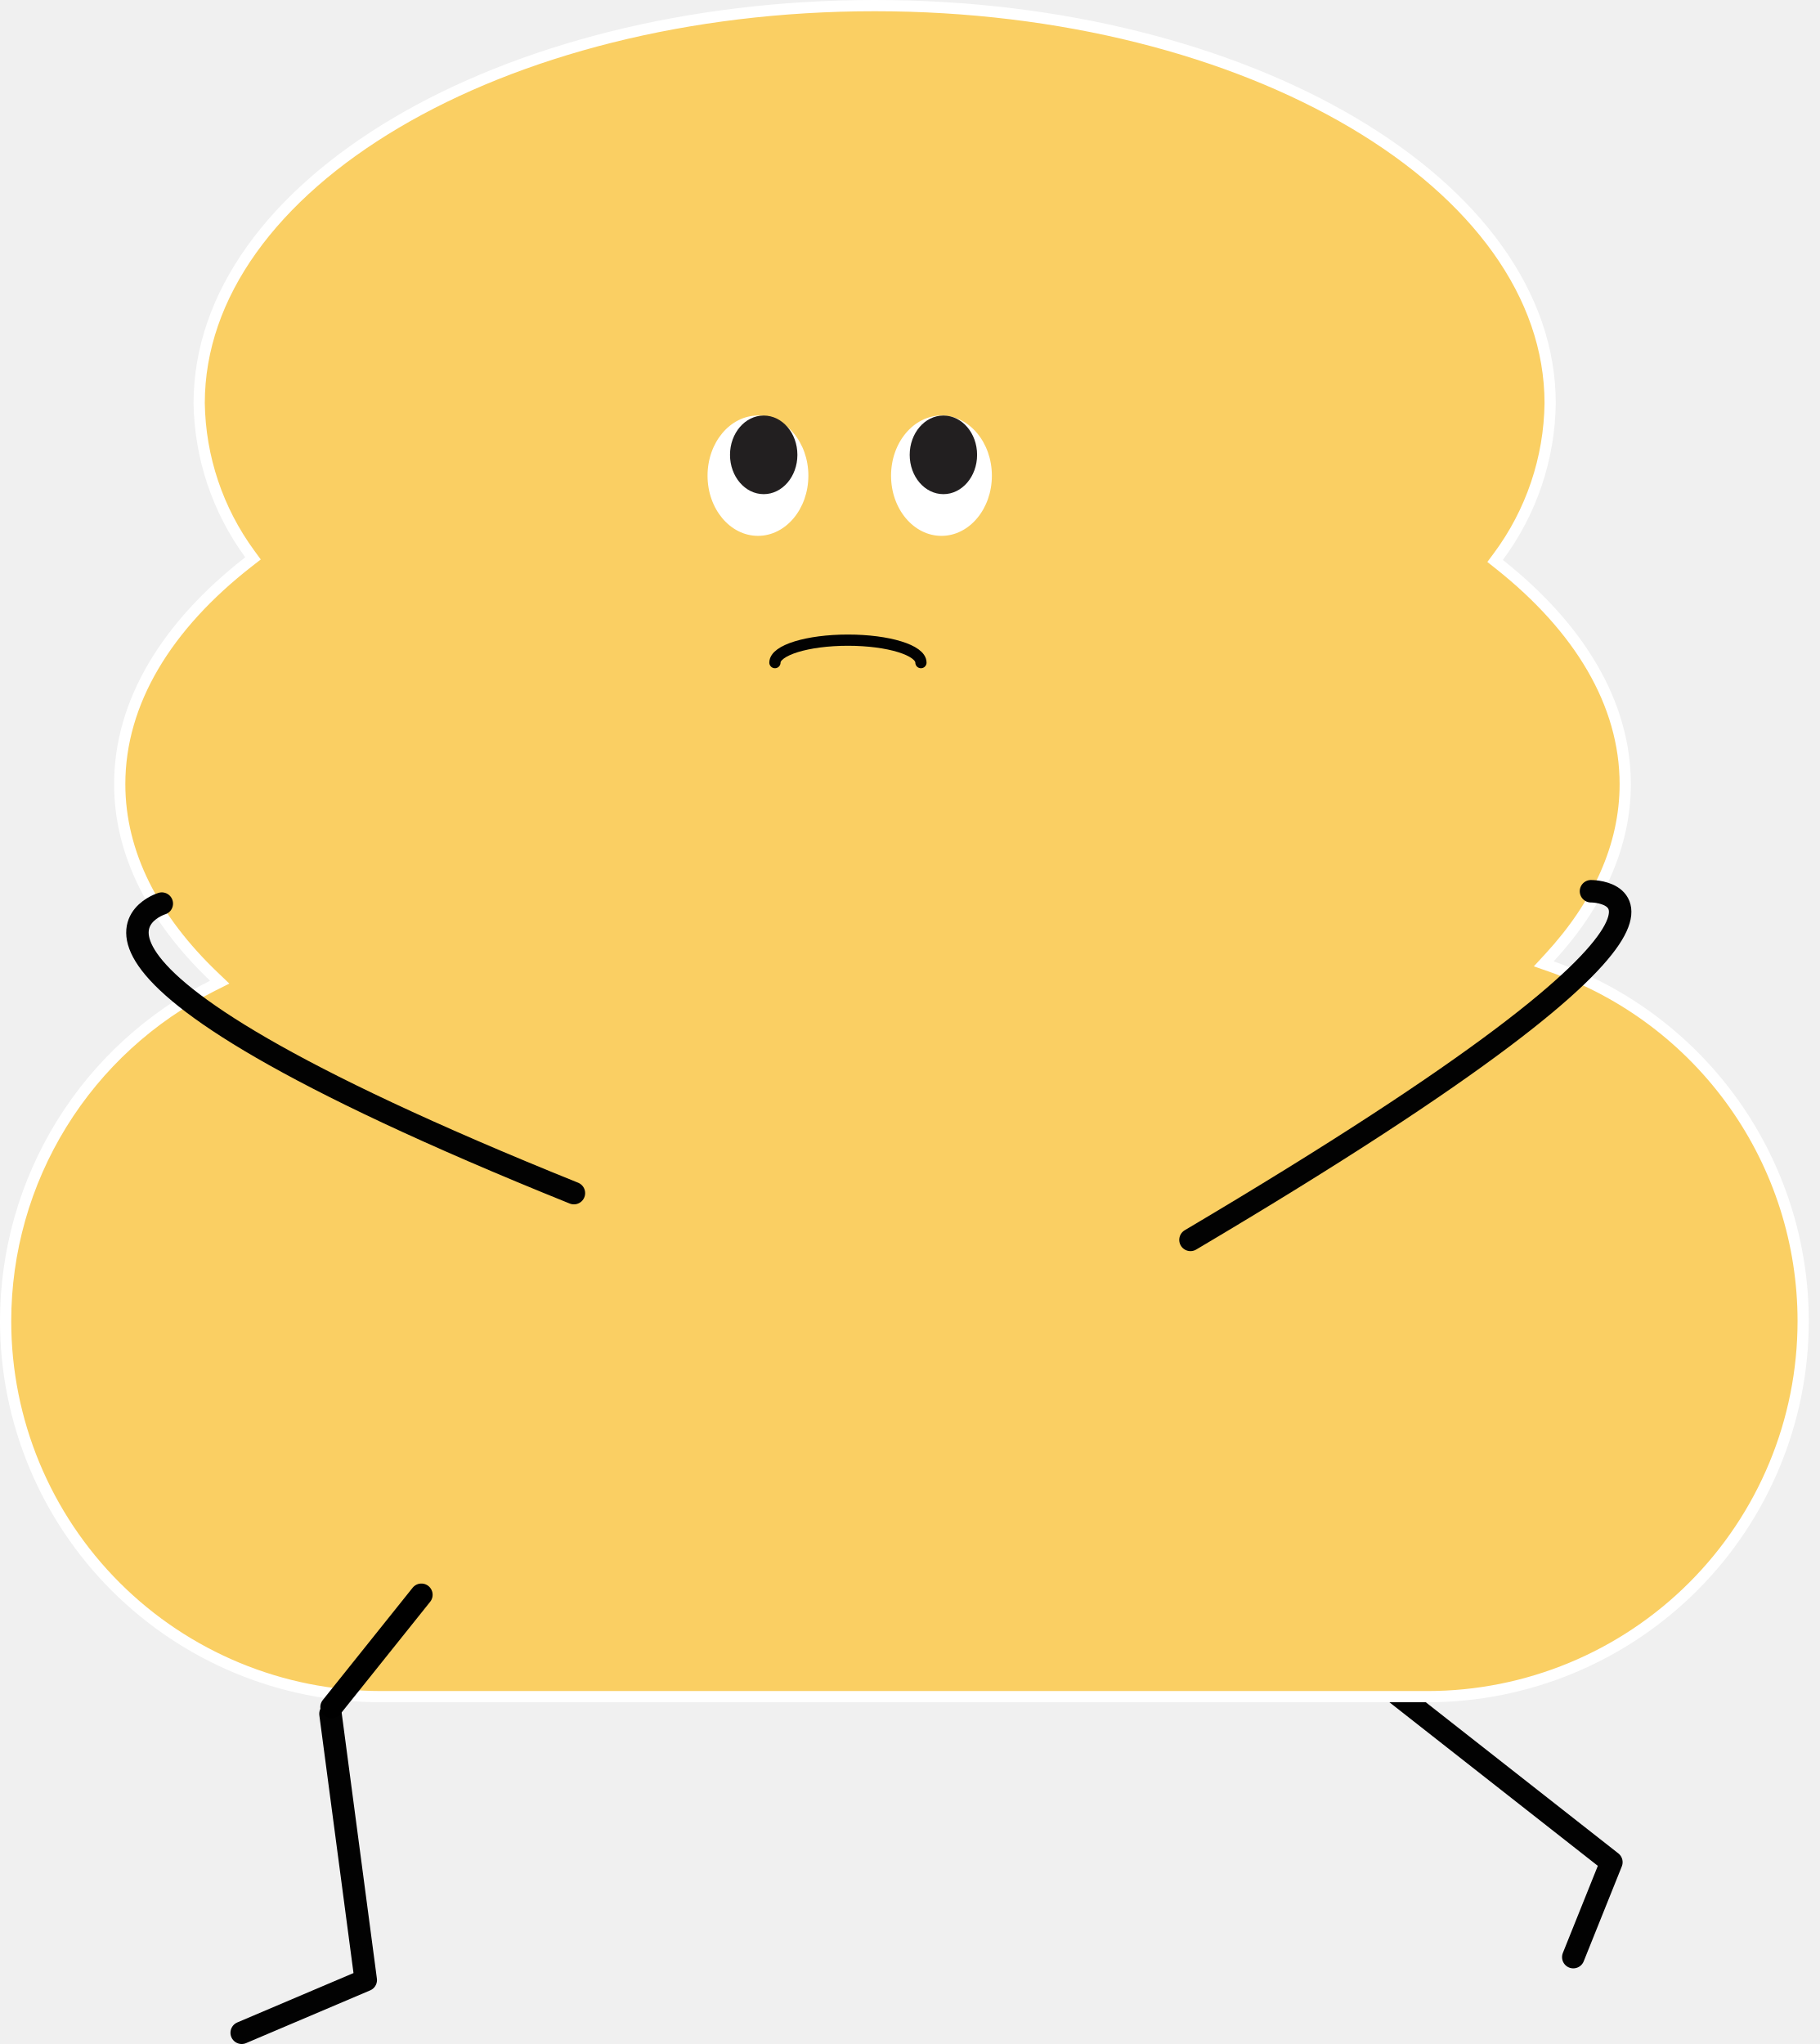
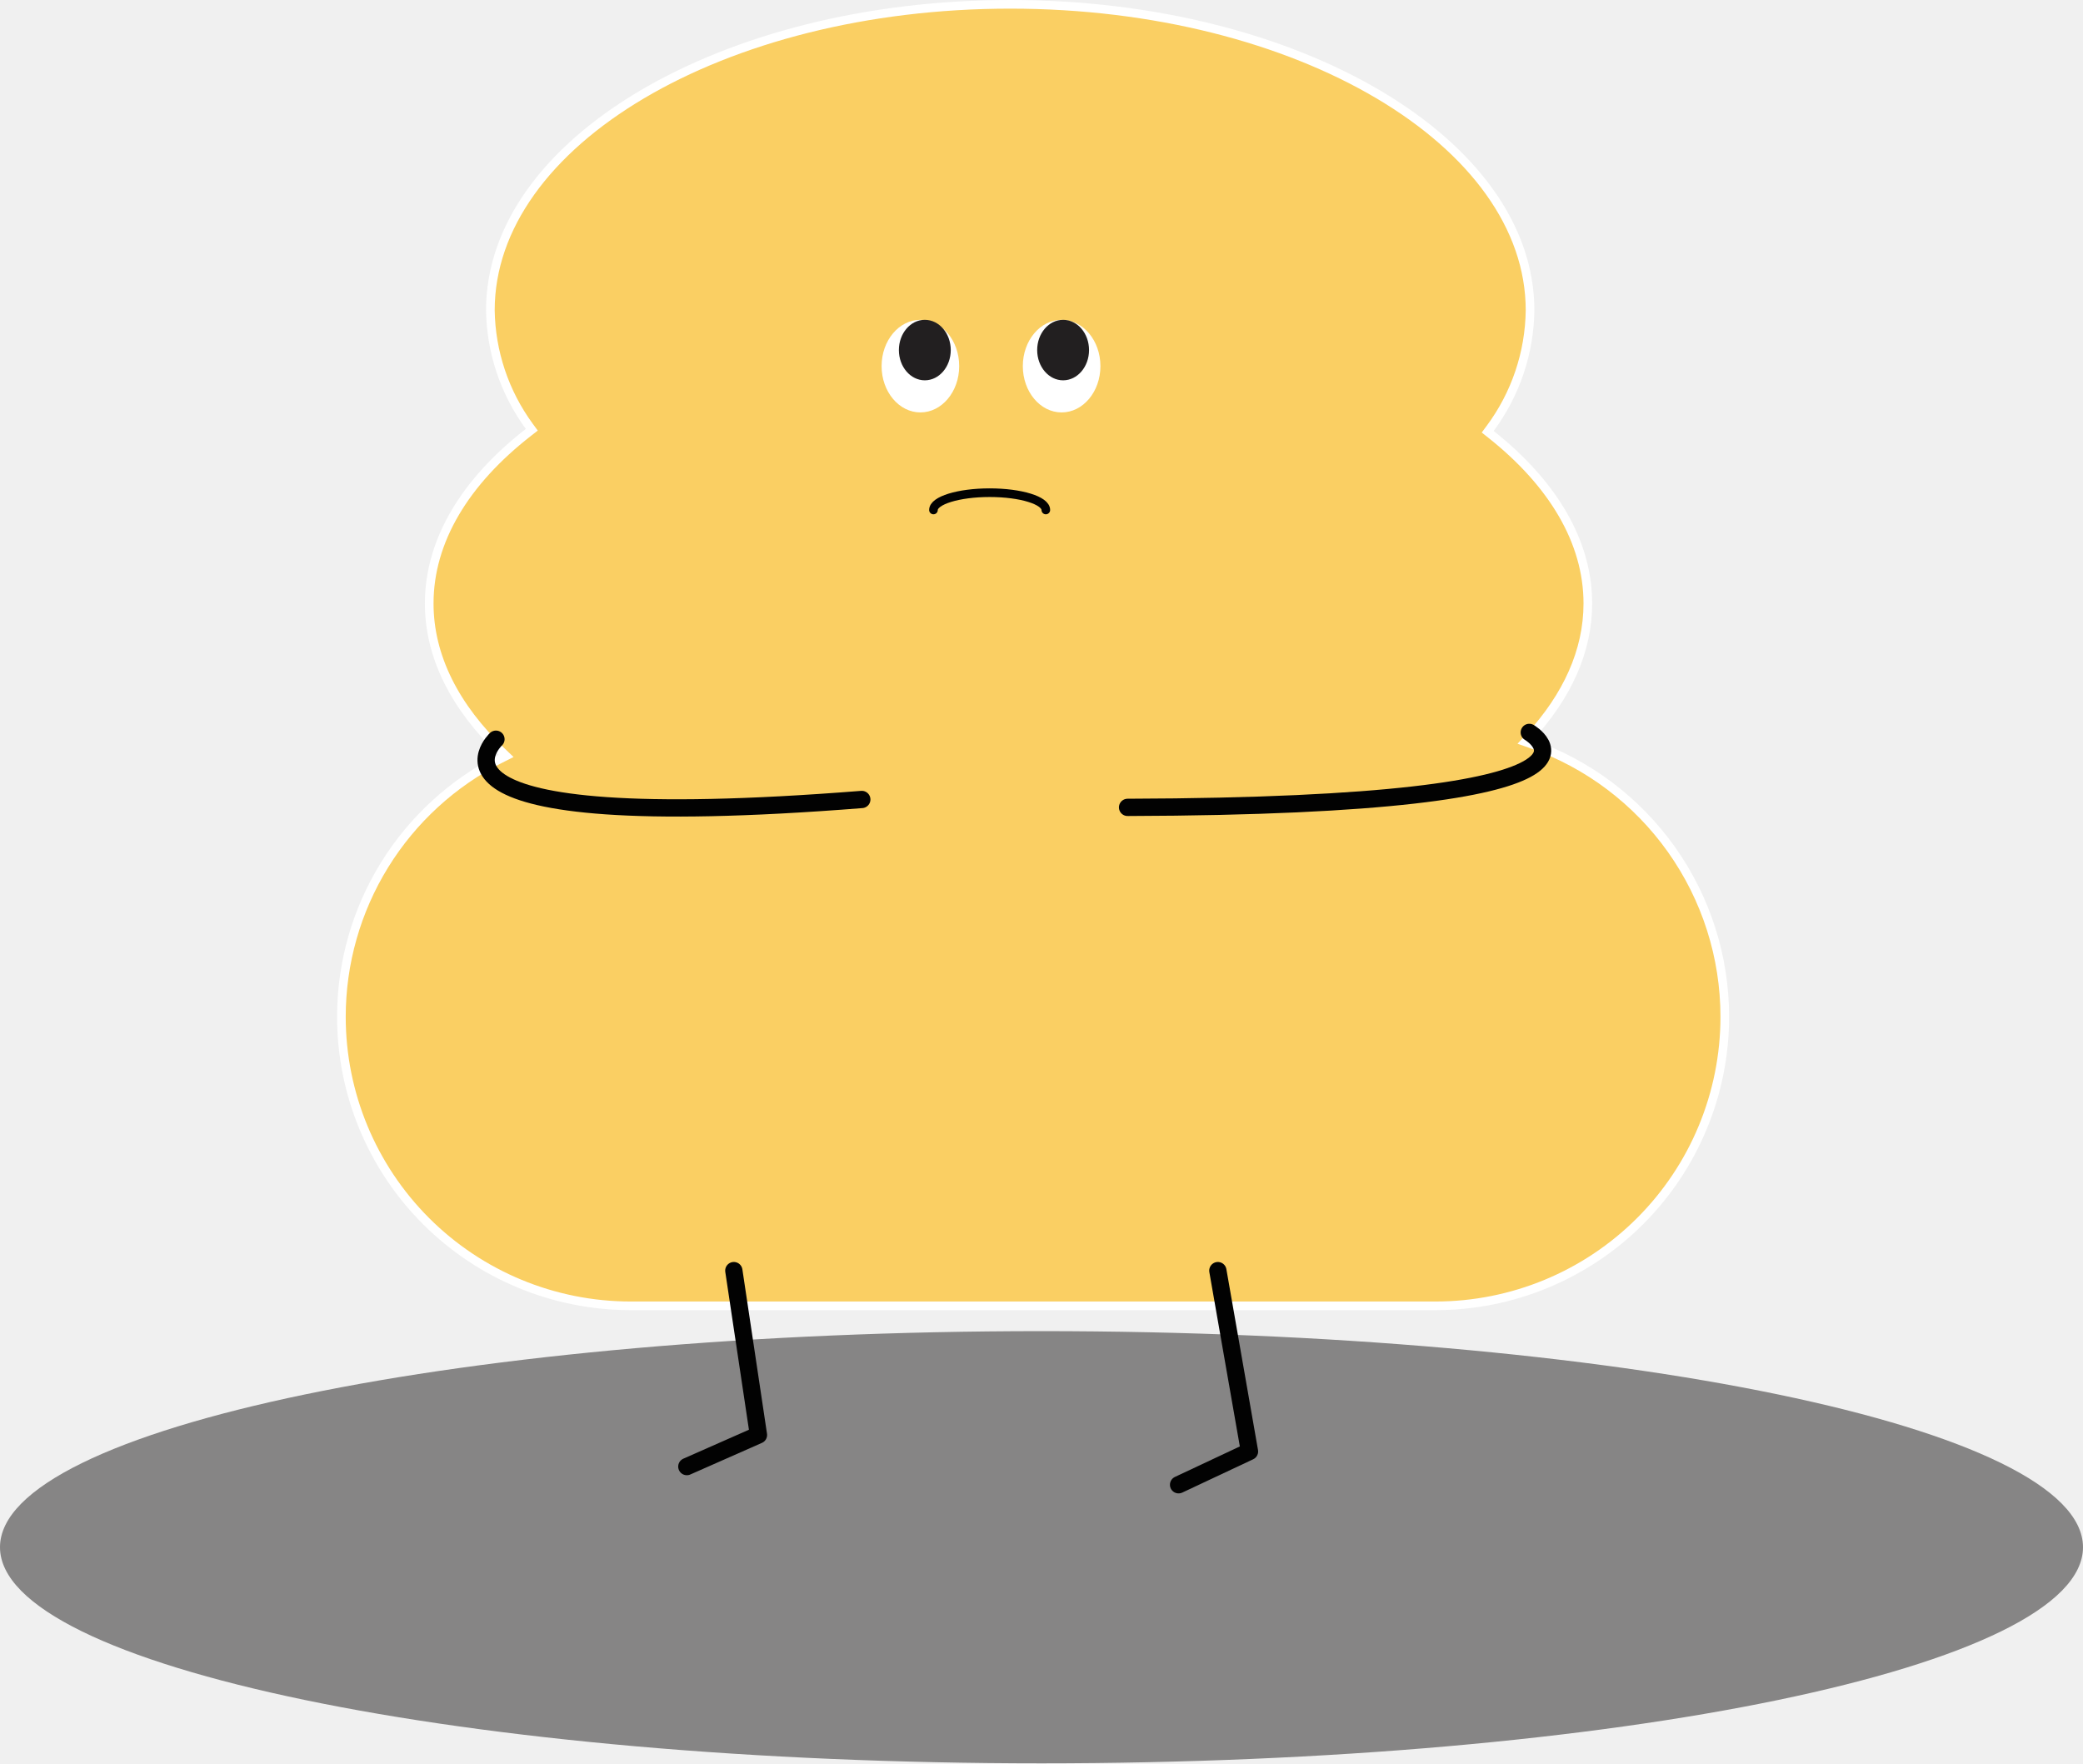
- <svg xmlns="http://www.w3.org/2000/svg" width="162" height="182" viewBox="0 0 162 182" fill="none">
-   <path d="M122.056 149L143.478 165.813L140.085 174.265" stroke="#020202" stroke-width="2" stroke-linecap="round" stroke-linejoin="round" />
-   <path d="M137.972 85.264L137.457 85.823L138.174 86.074C144.717 88.371 150.384 92.641 154.393 98.294C158.402 103.947 160.555 110.705 160.554 117.634C160.554 126.502 157.028 135.007 150.753 141.278C144.477 147.549 135.965 151.072 127.09 151.072H33.965C25.089 151.072 16.577 147.549 10.301 141.278C4.026 135.007 0.5 126.502 0.5 117.634C0.501 111.439 2.224 105.366 5.478 100.092C8.733 94.819 13.389 90.553 18.929 87.77L19.563 87.452L19.05 86.962C13.677 81.833 10.66 75.995 10.66 69.82C10.66 62.529 14.832 55.708 22.145 50.017L22.529 49.719L22.242 49.327C19.382 45.426 17.807 40.733 17.735 35.898C17.737 26.234 24.36 17.395 35.257 10.946C46.144 4.502 61.215 0.5 77.885 0.5C94.555 0.5 109.623 4.502 120.508 10.946C131.402 17.395 138.023 26.234 138.025 35.898C137.964 40.823 136.35 45.603 133.413 49.558L133.124 49.947L133.503 50.248C140.624 55.899 144.71 62.634 144.71 69.82C144.71 75.324 142.299 80.567 137.972 85.264Z" fill="#FACF63" stroke="white" />
-   <path d="M51.101 106.237C-1.16 85.177 14.407 80.458 14.407 80.458" stroke="#020202" stroke-width="2" stroke-linecap="round" stroke-linejoin="round" />
-   <path d="M69 59C69 57.898 71.9 57 75.5 57C79.1 57 82 57.895 82 59" stroke="#020202" stroke-linecap="round" stroke-linejoin="round" />
-   <path d="M106 110.401C158.595 79.256 141.661 79.357 141.661 79.357" stroke="#020202" stroke-width="2" stroke-linecap="round" stroke-linejoin="round" />
-   <path d="M29.425 152.598L32.567 176.306L21.521 181" stroke="#020202" stroke-width="2" stroke-linecap="round" stroke-linejoin="round" />
-   <path d="M29.521 152L37.521 142" stroke="black" stroke-width="2" stroke-linecap="round" />
-   <path d="M67.489 47.713C69.968 47.713 71.977 45.315 71.977 42.356C71.977 39.398 69.968 37 67.489 37C65.01 37 63 39.398 63 42.356C63 45.315 65.01 47.713 67.489 47.713Z" fill="white" />
-   <path d="M68 44C69.657 44 71 42.433 71 40.5C71 38.567 69.657 37 68 37C66.343 37 65 38.567 65 40.5C65 42.433 66.343 44 68 44Z" fill="#221F20" />
-   <path d="M83.828 47.714C86.307 47.714 88.317 45.316 88.317 42.358C88.317 39.399 86.307 37.001 83.828 37.001C81.349 37.001 79.339 39.399 79.339 42.358C79.339 45.316 81.349 47.714 83.828 47.714Z" fill="white" />
-   <path d="M84 44C85.657 44 87 42.433 87 40.5C87 38.567 85.657 37 84 37C82.343 37 81 38.567 81 40.5C81 42.433 82.343 44 84 44Z" fill="#221F20" />
+ <svg xmlns="http://www.w3.org/2000/svg" width="241" height="204" viewBox="0 0 241 204" fill="none">
+   <ellipse cx="120.5" cy="179" rx="120.5" ry="25" fill="#868585" />
+   <path d="M176.972 85.264L176.457 85.823L177.174 86.074C183.717 88.371 189.384 92.641 193.393 98.294C197.402 103.947 199.555 110.705 199.554 117.634C199.554 126.502 196.028 135.007 189.753 141.278C183.477 147.549 174.965 151.072 166.09 151.072H72.965C64.089 151.072 55.577 147.549 49.301 141.278C43.026 135.007 39.5 126.502 39.5 117.634C39.501 111.439 41.224 105.366 44.478 100.092C47.733 94.819 52.389 90.553 57.929 87.77L58.563 87.452L58.05 86.962C52.677 81.833 49.66 75.995 49.66 69.82C49.66 62.529 53.832 55.708 61.145 50.017L61.529 49.719L61.242 49.327C58.382 45.426 56.807 40.733 56.735 35.898C56.737 26.234 63.36 17.395 74.257 10.946C85.144 4.502 100.215 0.5 116.885 0.5C133.555 0.5 148.623 4.502 159.508 10.946C170.402 17.395 177.023 26.234 177.025 35.898C176.964 40.823 175.35 45.603 172.413 49.558L172.124 49.947L172.503 50.248C179.624 55.899 183.71 62.634 183.71 69.82C183.71 75.324 181.299 80.567 176.972 85.264Z" fill="#FACF63" stroke="white" />
+   <path d="M99.708 92.492C45.323 96.793 57.381 85.52 57.381 85.52" stroke="#020202" stroke-width="2" stroke-linecap="round" stroke-linejoin="round" />
+   <path d="M84.903 146.999L87.752 166.013L79.466 169.67" stroke="#020202" stroke-width="2" stroke-linecap="round" stroke-linejoin="round" />
+   <path d="M140.904 147L144.564 167.92L136.361 171.773" stroke="#020202" stroke-width="2" stroke-linecap="round" stroke-linejoin="round" />
+   <path d="M108 59C108 57.898 110.9 57 114.5 57C118.1 57 121 57.895 121 59" stroke="#020202" stroke-linecap="round" stroke-linejoin="round" />
+   <path d="M130.459 93.406C191.583 93.235 176.937 84.734 176.937 84.734" stroke="#020202" stroke-width="2" stroke-linecap="round" stroke-linejoin="round" />
+   <path d="M106.489 47.713C108.968 47.713 110.977 45.315 110.977 42.356C110.977 39.398 108.968 37 106.489 37C104.01 37 102 39.398 102 42.356C102 45.315 104.01 47.713 106.489 47.713Z" fill="white" />
+   <path d="M107 44C108.657 44 110 42.433 110 40.5C110 38.567 108.657 37 107 37C105.343 37 104 38.567 104 40.5C104 42.433 105.343 44 107 44Z" fill="#221F20" />
+   <path d="M122.828 47.714C125.307 47.714 127.317 45.316 127.317 42.358C127.317 39.399 125.307 37.001 122.828 37.001C120.349 37.001 118.339 39.399 118.339 42.358C118.339 45.316 120.349 47.714 122.828 47.714Z" fill="white" />
+   <path d="M123 44C124.657 44 126 42.433 126 40.5C126 38.567 124.657 37 123 37C121.343 37 120 38.567 120 40.5C120 42.433 121.343 44 123 44Z" fill="#221F20" />
</svg>
